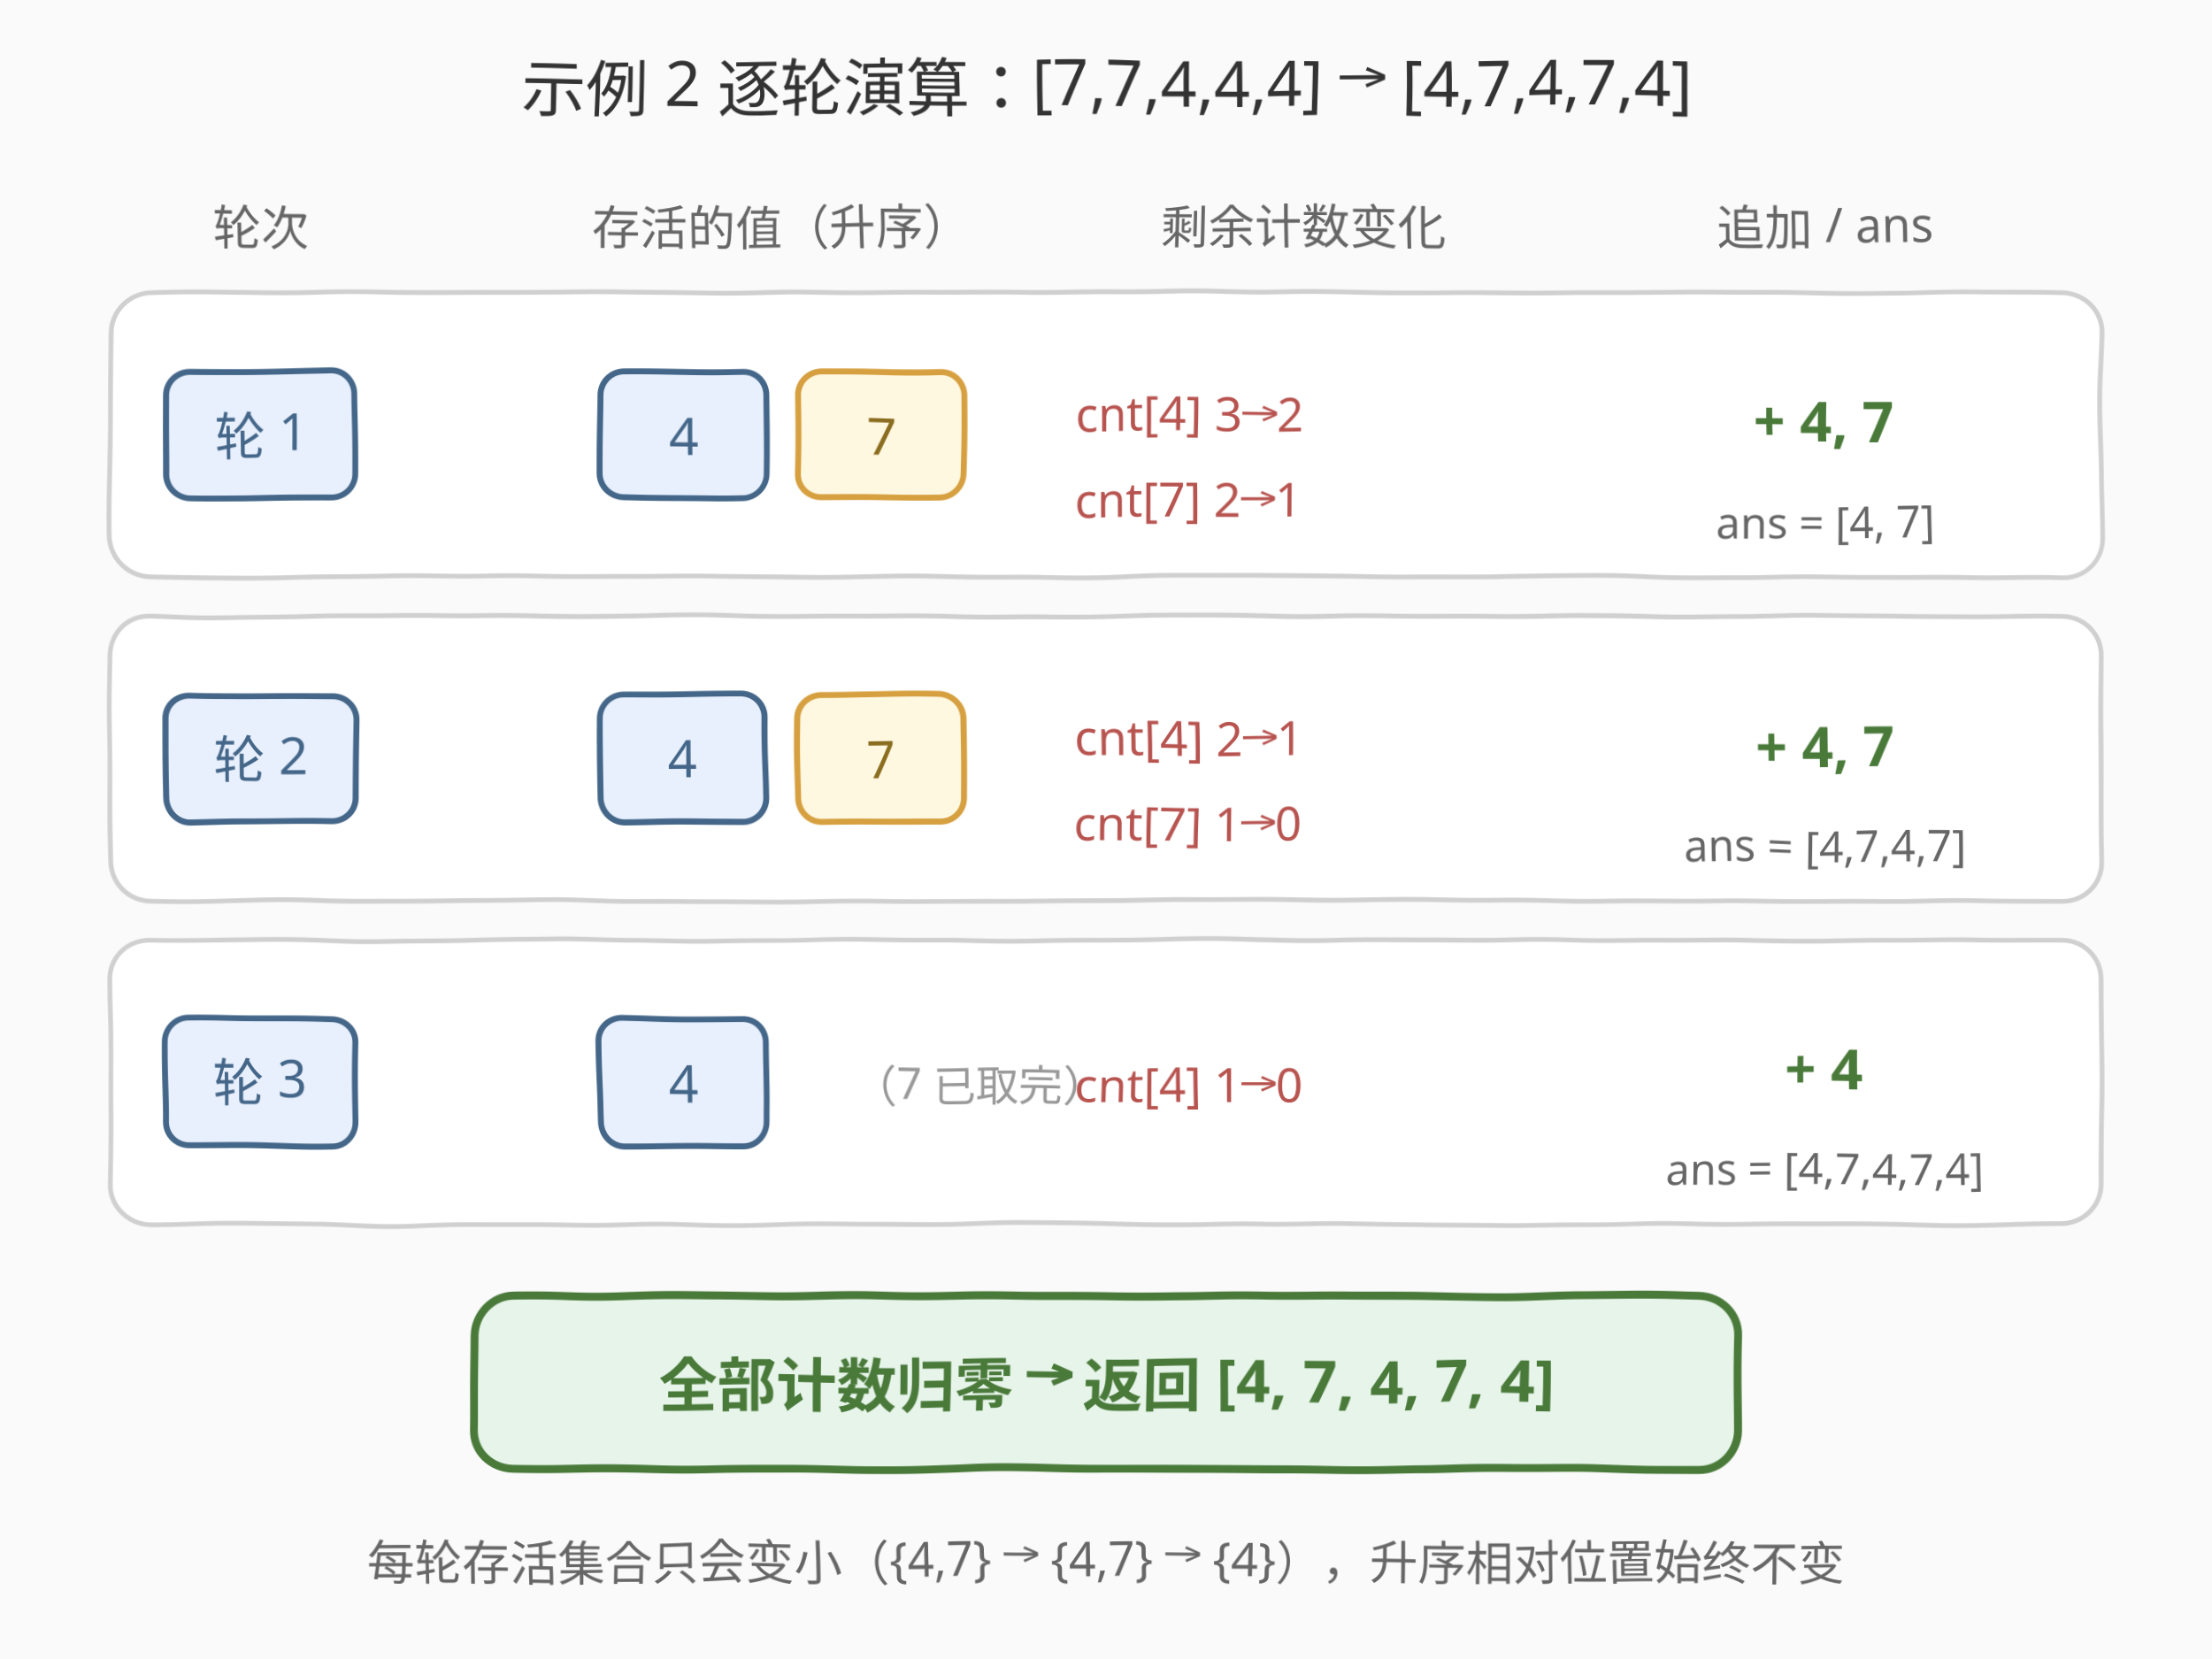
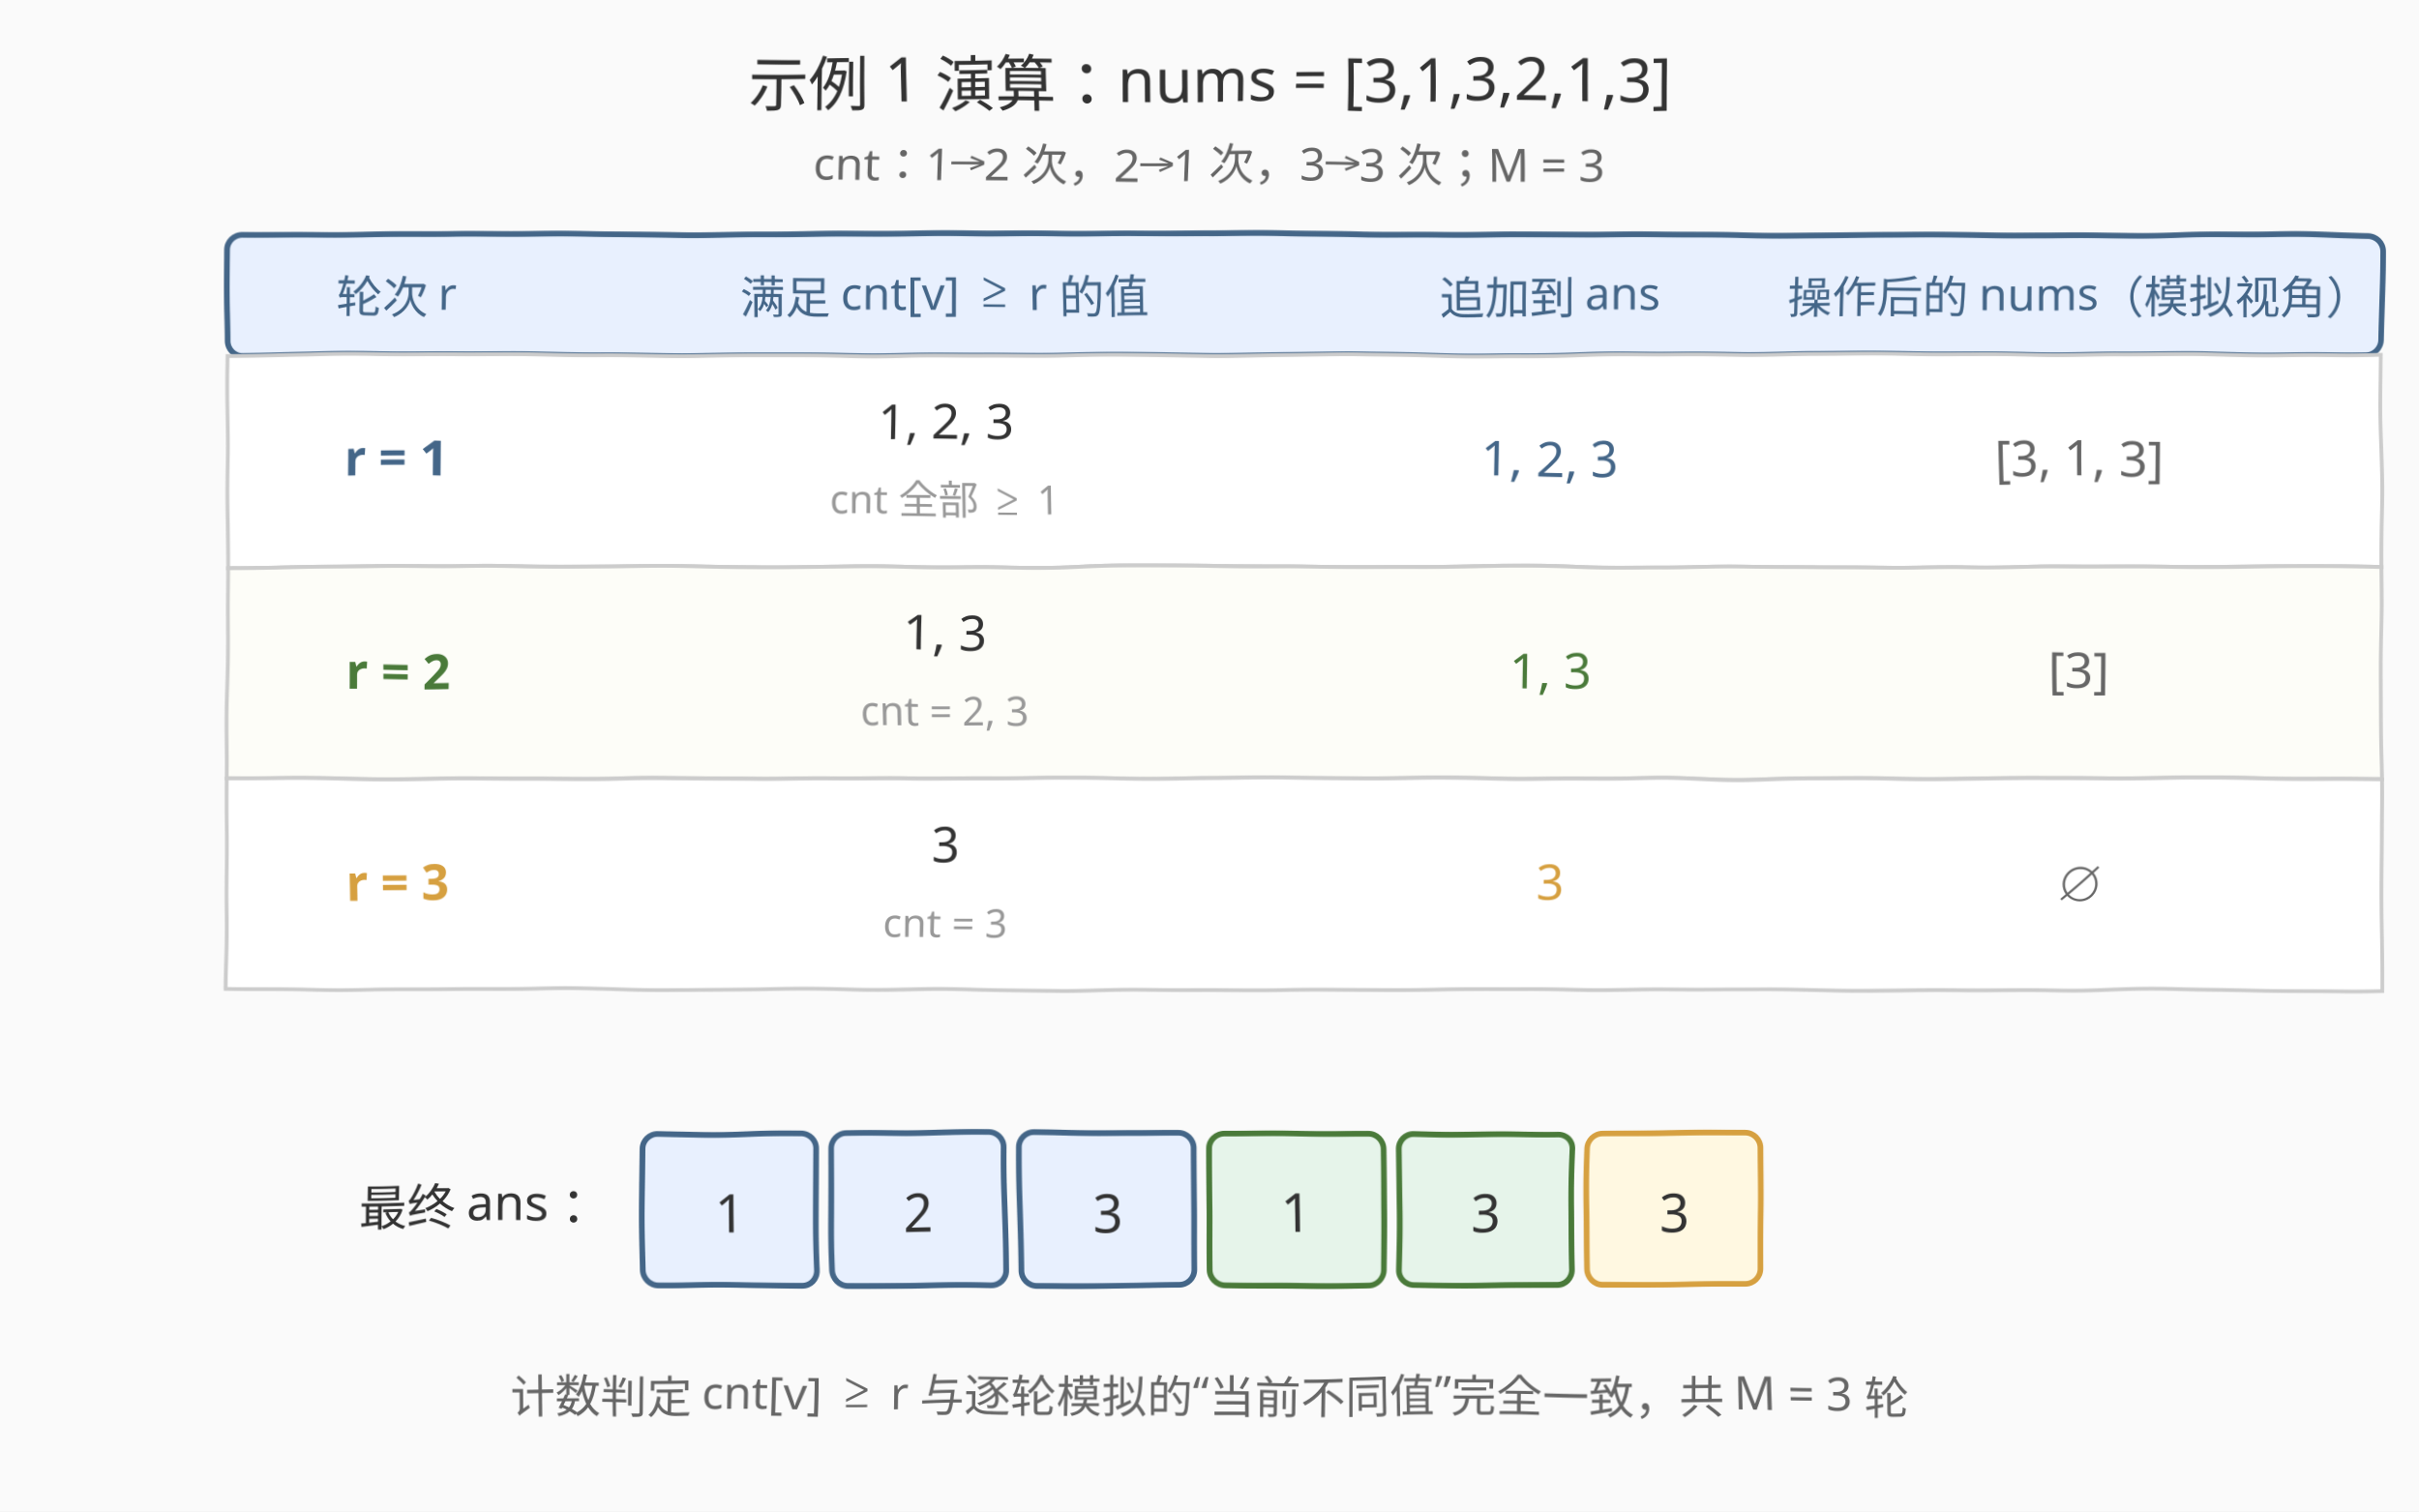
- <svg xmlns="http://www.w3.org/2000/svg" viewBox="0 0 560 420" font-family="'Comic Sans MS', 'Segoe UI', 'Kaiti SC', 楷体, cursive">
+ <svg xmlns="http://www.w3.org/2000/svg" viewBox="0 0 640 400" font-family="'Comic Sans MS', 'Segoe UI', 'Kaiti SC', 楷体, cursive">
  <defs>
    <filter id="rough">
      <feTurbulence type="fractalNoise" baseFrequency="0.02" numOctaves="2" seed="3" />
      <feDisplacementMap in="SourceGraphic" scale="2" />
    </filter>
    <filter id="rough2">
      <feTurbulence type="fractalNoise" baseFrequency="0.025" numOctaves="2" seed="7" />
      <feDisplacementMap in="SourceGraphic" scale="1.5" />
    </filter>
-     <marker id="arr" viewBox="0 0 10 10" refX="8" refY="5" markerWidth="7" markerHeight="7" orient="auto-start-reverse">
-       <path d="M0,0 L10,5 L0,10 z" fill="#666" />
-     </marker>
  </defs>
-   <rect width="560" height="420" fill="#fafafa" />
-   <text x="280" y="28" text-anchor="middle" font-size="16" fill="#333" filter="url(#rough2)">示例 2 逐轮演算：[7,7,4,4,4] → [4,7,4,7,4]</text>
-   <text x="66" y="62" text-anchor="middle" font-size="12" fill="#666" filter="url(#rough2)">轮次</text>
-   <text x="198" y="62" text-anchor="middle" font-size="12" fill="#666" filter="url(#rough2)">存活的值（升序）</text>
-   <text x="330" y="62" text-anchor="middle" font-size="12" fill="#666" filter="url(#rough2)">剩余计数变化</text>
-   <text x="462" y="62" text-anchor="middle" font-size="12" fill="#666" filter="url(#rough2)">追加 / ans</text>
-   <rect x="28" y="74" width="504" height="72" rx="10" fill="#ffffff" stroke="#d0d0d0" stroke-width="1.2" filter="url(#rough2)" />
-   <rect x="42" y="94" width="48" height="32" rx="6" fill="#e8f0fe" stroke="#446688" stroke-width="1.5" filter="url(#rough2)" />
-   <text x="66" y="115" text-anchor="middle" font-size="13" fill="#446688" filter="url(#rough2)">轮 1</text>
-   <rect x="152" y="94" width="42" height="32" rx="6" fill="#e8f0fe" stroke="#446688" stroke-width="1.5" filter="url(#rough2)" />
-   <text x="173" y="115" text-anchor="middle" font-size="13" fill="#446688" filter="url(#rough2)">4</text>
-   <rect x="202" y="94" width="42" height="32" rx="6" fill="#fff8e1" stroke="#d6a040" stroke-width="1.5" filter="url(#rough2)" />
-   <text x="223" y="115" text-anchor="middle" font-size="13" fill="#8a6d1f" filter="url(#rough2)">7</text>
-   <text x="272" y="109" font-size="12" fill="#b85450" filter="url(#rough2)">cnt[4] 3→2</text>
-   <text x="272" y="131" font-size="12" fill="#b85450" filter="url(#rough2)">cnt[7] 2→1</text>
-   <text x="462" y="112" text-anchor="middle" font-size="14" font-weight="bold" fill="#4a7a3a" filter="url(#rough2)">+ 4, 7</text>
-   <text x="462" y="136" text-anchor="middle" font-size="11" fill="#666" filter="url(#rough2)">ans = [4, 7]</text>
-   <rect x="28" y="156" width="504" height="72" rx="10" fill="#ffffff" stroke="#d0d0d0" stroke-width="1.2" filter="url(#rough2)" />
-   <rect x="42" y="176" width="48" height="32" rx="6" fill="#e8f0fe" stroke="#446688" stroke-width="1.5" filter="url(#rough2)" />
-   <text x="66" y="197" text-anchor="middle" font-size="13" fill="#446688" filter="url(#rough2)">轮 2</text>
-   <rect x="152" y="176" width="42" height="32" rx="6" fill="#e8f0fe" stroke="#446688" stroke-width="1.5" filter="url(#rough2)" />
-   <text x="173" y="197" text-anchor="middle" font-size="13" fill="#446688" filter="url(#rough2)">4</text>
-   <rect x="202" y="176" width="42" height="32" rx="6" fill="#fff8e1" stroke="#d6a040" stroke-width="1.5" filter="url(#rough2)" />
-   <text x="223" y="197" text-anchor="middle" font-size="13" fill="#8a6d1f" filter="url(#rough2)">7</text>
-   <text x="272" y="191" font-size="12" fill="#b85450" filter="url(#rough2)">cnt[4] 2→1</text>
-   <text x="272" y="213" font-size="12" fill="#b85450" filter="url(#rough2)">cnt[7] 1→0</text>
-   <text x="462" y="194" text-anchor="middle" font-size="14" font-weight="bold" fill="#4a7a3a" filter="url(#rough2)">+ 4, 7</text>
-   <text x="462" y="218" text-anchor="middle" font-size="11" fill="#666" filter="url(#rough2)">ans = [4,7,4,7]</text>
-   <rect x="28" y="238" width="504" height="72" rx="10" fill="#ffffff" stroke="#d0d0d0" stroke-width="1.2" filter="url(#rough2)" />
-   <rect x="42" y="258" width="48" height="32" rx="6" fill="#e8f0fe" stroke="#446688" stroke-width="1.5" filter="url(#rough2)" />
-   <text x="66" y="279" text-anchor="middle" font-size="13" fill="#446688" filter="url(#rough2)">轮 3</text>
-   <rect x="152" y="258" width="42" height="32" rx="6" fill="#e8f0fe" stroke="#446688" stroke-width="1.5" filter="url(#rough2)" />
-   <text x="173" y="279" text-anchor="middle" font-size="13" fill="#446688" filter="url(#rough2)">4</text>
-   <text x="216" y="279" font-size="11" fill="#999" filter="url(#rough2)">（7 已取完）</text>
-   <text x="272" y="279" font-size="12" fill="#b85450" filter="url(#rough2)">cnt[4] 1→0</text>
-   <text x="462" y="276" text-anchor="middle" font-size="14" font-weight="bold" fill="#4a7a3a" filter="url(#rough2)">+ 4</text>
-   <text x="462" y="300" text-anchor="middle" font-size="11" fill="#666" filter="url(#rough2)">ans = [4,7,4,7,4]</text>
-   <path d="M280,310 L280,324" stroke="#666" stroke-width="1.8" fill="none" marker-end="url(#arr)" filter="url(#rough2)" />
-   <rect x="120" y="328" width="320" height="44" rx="10" fill="#e6f4ea" stroke="#4a7a3a" stroke-width="2" filter="url(#rough2)" />
-   <text x="280" y="356" text-anchor="middle" font-size="15" font-weight="bold" fill="#4a7a3a" filter="url(#rough2)">全部计数归零 → 返回 [4, 7, 4, 7, 4]</text>
-   <text x="280" y="400" text-anchor="middle" font-size="12" fill="#666" filter="url(#rough2)">每轮存活集合只会变小（{4,7} → {4,7} → {4}），升序相对位置始终不变</text>
+   <rect width="640" height="400" fill="#fafafa" />
+   <text x="320" y="28" text-anchor="middle" font-size="16" fill="#333" filter="url(#rough2)">示例 1 演算：nums = [3,1,3,2,1,3]</text>
+   <text x="320" y="48" text-anchor="middle" font-size="12" fill="#666" filter="url(#rough2)">cnt：1→2 次，2→1 次，3→3 次；M = 3</text>
+   <rect x="60" y="62" width="570" height="32" rx="4" fill="#e8f0fe" stroke="#446688" stroke-width="1.5" filter="url(#rough2)" />
+   <text x="105" y="83" text-anchor="middle" font-size="12" fill="#446688" filter="url(#rough2)">轮次 r</text>
+   <text x="250" y="83" text-anchor="middle" font-size="12" fill="#446688" filter="url(#rough2)">满足 cnt[v] ≥ r 的值</text>
+   <text x="410" y="83" text-anchor="middle" font-size="12" fill="#446688" filter="url(#rough2)">追加到 ans</text>
+   <text x="550" y="83" text-anchor="middle" font-size="12" fill="#446688" filter="url(#rough2)">操作后的 nums（模拟视角）</text>
+   <rect x="60" y="94" width="570" height="56" fill="#ffffff" stroke="#ccc" stroke-width="1" filter="url(#rough2)" />
+   <rect x="60" y="150" width="570" height="56" fill="#fdfdf8" stroke="#ccc" stroke-width="1" filter="url(#rough2)" />
+   <rect x="60" y="206" width="570" height="56" fill="#ffffff" stroke="#ccc" stroke-width="1" filter="url(#rough2)" />
+   <path d="M150,62 L150,262" stroke="#ccc" stroke-width="1" fill="none" filter="url(#rough2)" />
+   <path d="M350,62 L350,262" stroke="#ccc" stroke-width="1" fill="none" filter="url(#rough2)" />
+   <path d="M470,62 L470,262" stroke="#ccc" stroke-width="1" fill="none" filter="url(#rough2)" />
+   <text x="105" y="126" text-anchor="middle" font-size="13" fill="#446688" font-weight="bold" filter="url(#rough2)">r = 1</text>
+   <text x="250" y="116" text-anchor="middle" font-size="13" fill="#333" filter="url(#rough2)">1, 2, 3</text>
+   <text x="250" y="136" text-anchor="middle" font-size="10.5" fill="#999" filter="url(#rough2)">cnt 全部 ≥ 1</text>
+   <text x="410" y="126" text-anchor="middle" font-size="13" fill="#446688" filter="url(#rough2)">1, 2, 3</text>
+   <text x="550" y="126" text-anchor="middle" font-size="13" fill="#666" filter="url(#rough2)">[3, 1, 3]</text>
+   <text x="105" y="182" text-anchor="middle" font-size="13" fill="#4a7a3a" font-weight="bold" filter="url(#rough2)">r = 2</text>
+   <text x="250" y="172" text-anchor="middle" font-size="13" fill="#333" filter="url(#rough2)">1, 3</text>
+   <text x="250" y="192" text-anchor="middle" font-size="10.5" fill="#999" filter="url(#rough2)">cnt = 2, 3</text>
+   <text x="410" y="182" text-anchor="middle" font-size="13" fill="#4a7a3a" filter="url(#rough2)">1, 3</text>
+   <text x="550" y="182" text-anchor="middle" font-size="13" fill="#666" filter="url(#rough2)">[3]</text>
+   <text x="105" y="238" text-anchor="middle" font-size="13" fill="#d6a040" font-weight="bold" filter="url(#rough2)">r = 3</text>
+   <text x="250" y="228" text-anchor="middle" font-size="13" fill="#333" filter="url(#rough2)">3</text>
+   <text x="250" y="248" text-anchor="middle" font-size="10.5" fill="#999" filter="url(#rough2)">cnt = 3</text>
+   <text x="410" y="238" text-anchor="middle" font-size="13" fill="#d6a040" filter="url(#rough2)">3</text>
+   <text x="550" y="238" text-anchor="middle" font-size="13" fill="#666" filter="url(#rough2)">∅</text>
+   <text x="158" y="324" text-anchor="end" font-size="13" fill="#333" filter="url(#rough2)">最终 ans：</text>
+   <rect x="170" y="300" width="46" height="40" rx="4" fill="#e8f0fe" stroke="#446688" stroke-width="1.5" filter="url(#rough2)" />
+   <text x="193" y="326" text-anchor="middle" font-size="14" fill="#333" filter="url(#rough2)">1</text>
+   <rect x="220" y="300" width="46" height="40" rx="4" fill="#e8f0fe" stroke="#446688" stroke-width="1.5" filter="url(#rough2)" />
+   <text x="243" y="326" text-anchor="middle" font-size="14" fill="#333" filter="url(#rough2)">2</text>
+   <rect x="270" y="300" width="46" height="40" rx="4" fill="#e8f0fe" stroke="#446688" stroke-width="1.5" filter="url(#rough2)" />
+   <text x="293" y="326" text-anchor="middle" font-size="14" fill="#333" filter="url(#rough2)">3</text>
+   <rect x="320" y="300" width="46" height="40" rx="4" fill="#e6f4ea" stroke="#4a7a3a" stroke-width="1.5" filter="url(#rough2)" />
+   <text x="343" y="326" text-anchor="middle" font-size="14" fill="#333" filter="url(#rough2)">1</text>
+   <rect x="370" y="300" width="46" height="40" rx="4" fill="#e6f4ea" stroke="#4a7a3a" stroke-width="1.5" filter="url(#rough2)" />
+   <text x="393" y="326" text-anchor="middle" font-size="14" fill="#333" filter="url(#rough2)">3</text>
+   <rect x="420" y="300" width="46" height="40" rx="4" fill="#fff8e1" stroke="#d6a040" stroke-width="1.5" filter="url(#rough2)" />
+   <text x="443" y="326" text-anchor="middle" font-size="14" fill="#333" filter="url(#rough2)">3</text>
+   <text x="320" y="374" text-anchor="middle" font-size="12" fill="#666" filter="url(#rough2)">计数判定 cnt[v] ≥ r 与逐轮模拟的“当前不同值”完全一致，共 M = 3 轮</text>
</svg>
